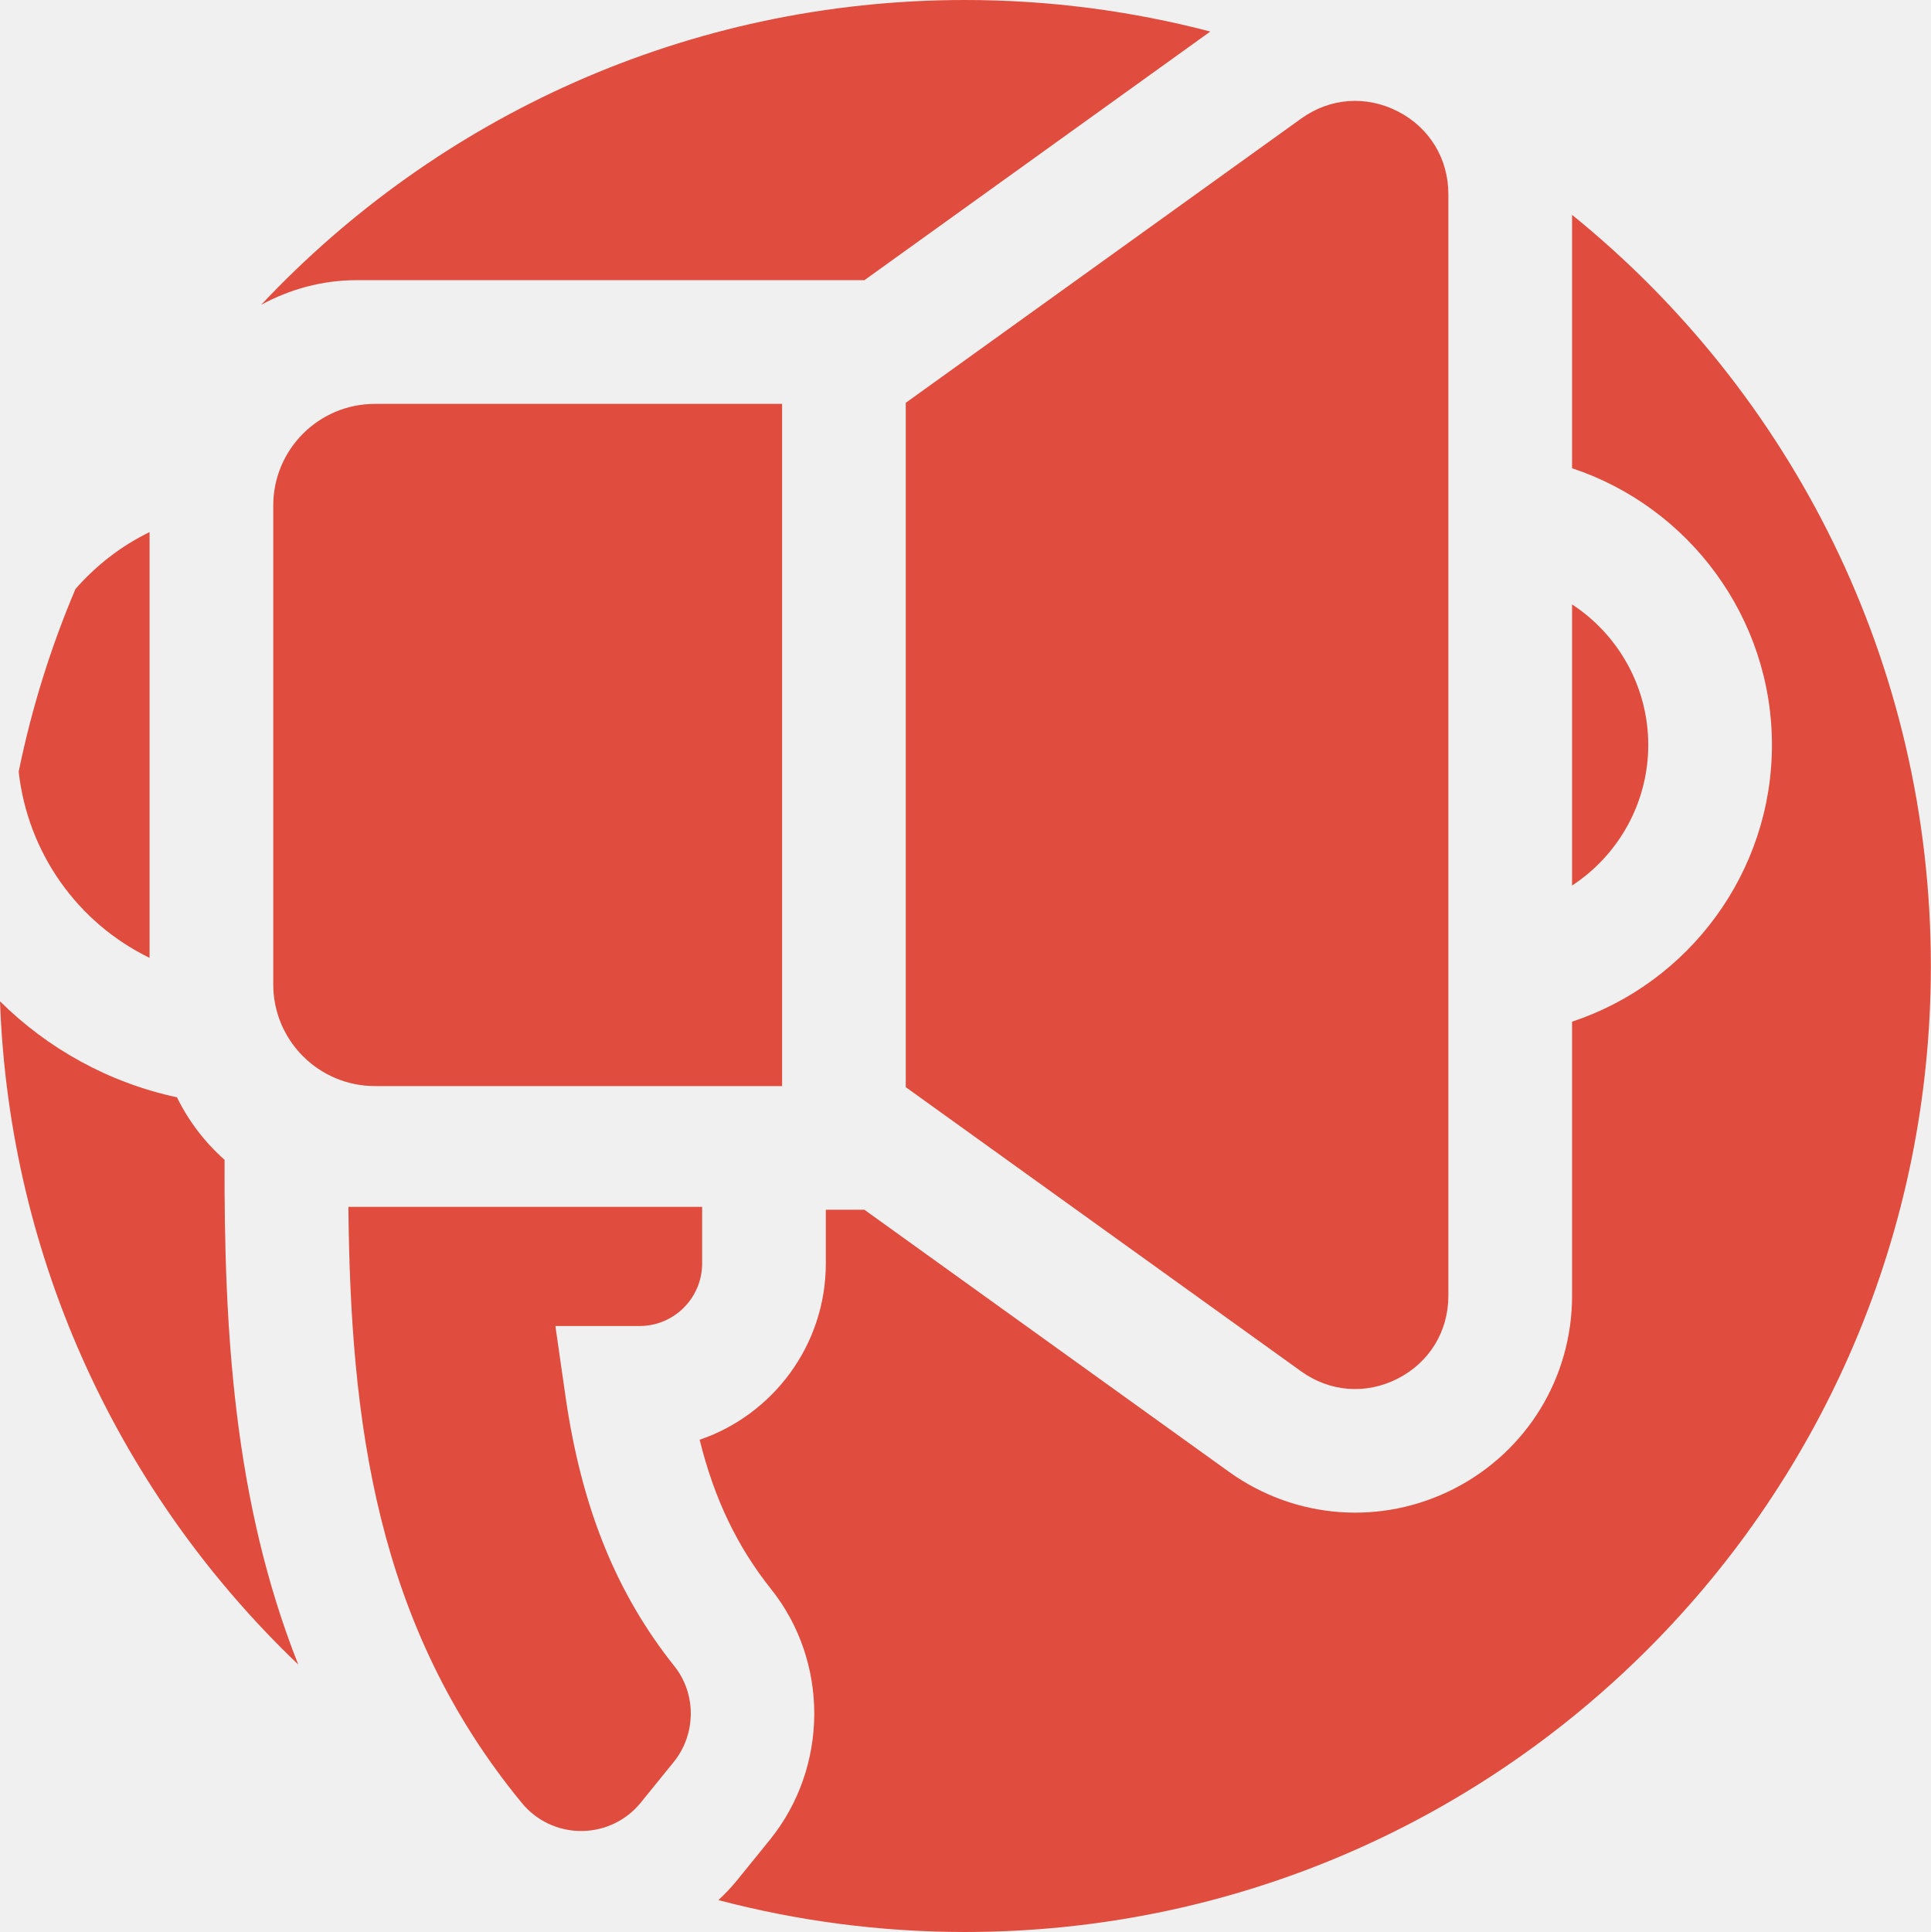
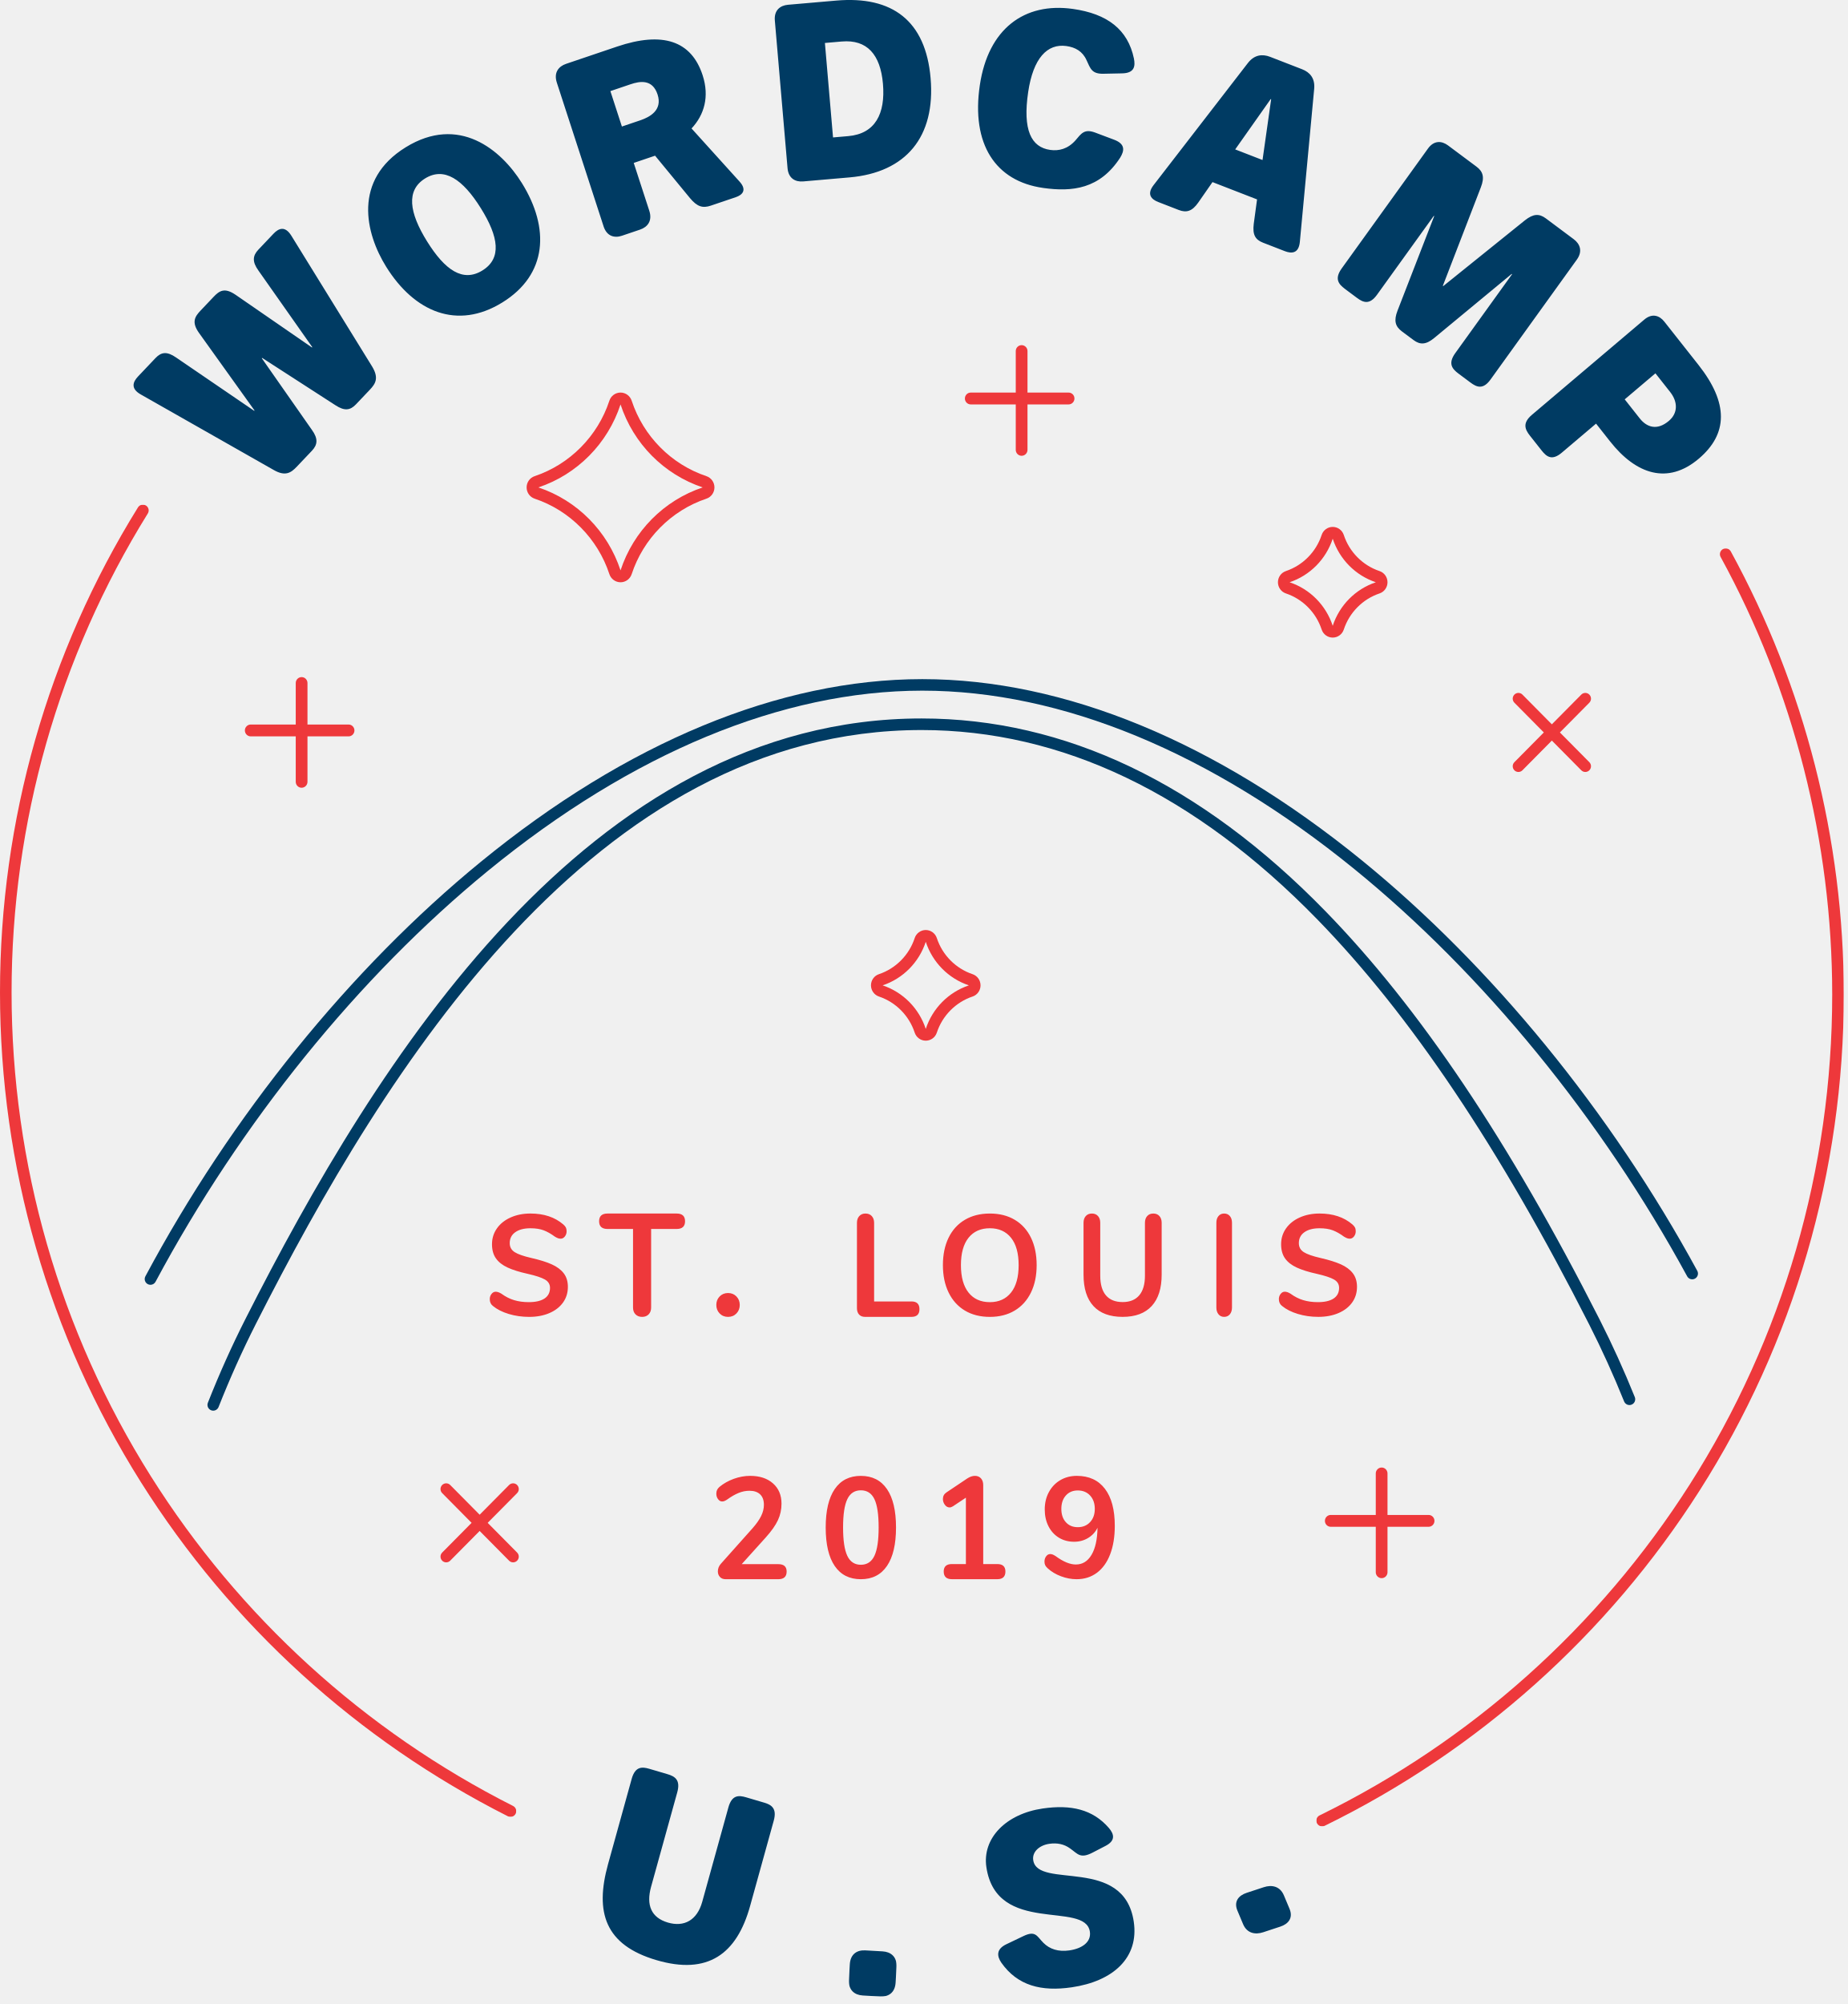
- <svg xmlns="http://www.w3.org/2000/svg" width="153.413" height="153.486" viewBox="0 0 40.59 40.61" version="1.1" id="svg8">
-   <defs id="defs2" />
-   <g id="layer1" transform="translate(-204.5786,-144.6466)">
-     <g id="g1211" transform="matrix(1.868059,0,0,1.868059,-201.7786,-171.8728)">
-       <g transform="matrix(0.3527778,0,0,-0.3527778,227.2568,172.59)" id="g112">
-         <path id="path114" style="fill:#e04c3d;fill-opacity:1;fill-rule:nonzero;stroke:none" d="M 0,0 11.033,7.93 C 8.534,8.584 5.912,8.936 3.208,8.936 -5.647,8.936 -13.624,5.195 -19.244,-0.786 -18.332,-0.29 -17.297,0 -16.196,0 Z" />
-       </g>
-       <g transform="matrix(0.3527778,0,0,-0.3527778,219.5205,181.7847)" id="g116">
-         <path id="path118" style="fill:#e04c3d;fill-opacity:1;fill-rule:nonzero;stroke:none" d="m 0,0 c -2.192,0.471 -4.127,1.56 -5.645,3.061 0.299,-8.314 3.891,-15.785 9.514,-21.154 -2.071,5.221 -2.368,10.739 -2.351,16.1 C 0.887,-1.435 0.369,-0.755 0,0" />
-       </g>
-       <g transform="matrix(0.3527778,0,0,-0.3527778,218.3784,176.0647)" id="g120">
-         <path id="path122" style="fill:#e04c3d;fill-opacity:1;fill-rule:nonzero;stroke:none" d="m 0,0 c -0.788,-1.857 -1.399,-3.806 -1.812,-5.828 0.292,-2.607 1.891,-4.827 4.175,-5.938 V 1.814 C 1.453,1.371 0.656,0.748 0,0" />
-       </g>
-       <g transform="matrix(0.3527778,0,0,-0.3527778,235.2202,179.4016)" id="g124">
-         <path id="path126" style="fill:#e04c3d;fill-opacity:1;fill-rule:nonzero;stroke:none" d="M 0,0 C 1.471,0.962 2.43,2.627 2.43,4.483 2.43,6.34 1.471,8.004 0,8.966 Z" />
-       </g>
-       <g transform="matrix(0.3527778,0,0,-0.3527778,235.2202,171.8553)" id="g128">
-         <path id="path130" style="fill:#e04c3d;fill-opacity:1;fill-rule:nonzero;stroke:none" d="m 0,0 v -8.082 c 3.733,-1.236 6.376,-4.766 6.376,-8.826 0,-4.06 -2.643,-7.59 -6.376,-8.826 v -8.742 c 0,-2.606 -1.44,-4.963 -3.759,-6.152 -2.318,-1.188 -5.073,-0.982 -7.188,0.538 l -11.627,8.357 h -1.231 v -1.712 c 0,-2.606 -1.686,-4.826 -4.025,-5.624 0.47,-1.895 1.201,-3.411 2.28,-4.765 1.851,-2.322 1.833,-5.686 -0.044,-8 l -1.047,-1.291 c -0.182,-0.226 -0.382,-0.431 -0.59,-0.627 2.511,-0.661 5.146,-1.017 7.865,-1.017 17.016,0 30.811,13.795 30.811,30.811 C 11.445,-14.28 6.979,-5.649 0,0" />
-       </g>
-       <g transform="matrix(0.3527778,0,0,-0.3527778,223.4029,189.7266)" id="g132">
-         <path id="path134" style="fill:#e04c3d;fill-opacity:1;fill-rule:nonzero;stroke:none" d="m 0,0 c 0.466,-0.565 1.153,-0.889 1.886,-0.889 h 0.01 c 0.739,0.003 1.431,0.334 1.896,0.908 L 4.839,1.31 C 5.558,2.196 5.568,3.481 4.863,4.366 3.003,6.699 1.9,9.431 1.39,12.964 l -0.324,2.254 h 2.687 c 1.1,0 1.994,0.895 1.994,1.996 v 1.804 H -5.537 C -5.472,12.209 -4.676,5.678 0,0" />
-       </g>
-       <g transform="matrix(0.3527778,0,0,-0.3527778,221.7483,181.6582)" id="g136">
-         <path id="path138" style="fill:#e04c3d;fill-opacity:1;fill-rule:nonzero;stroke:none" d="m 0,0 h 10.438 0.97 1.58 V 21.759 H 0 c -1.792,0 -3.244,-1.452 -3.244,-3.244 V 3.244 C -3.244,1.452 -1.791,0 0,0" />
-       </g>
-       <g transform="matrix(0.3527778,0,0,-0.3527778,233.259,184.9492)" id="g140">
-         <path id="path142" style="fill:#e04c3d;fill-opacity:1;fill-rule:nonzero;stroke:none" d="m 0,0 c 1.01,0.518 1.613,1.505 1.613,2.64 v 35.137 c 0,1.135 -0.603,2.122 -1.613,2.64 -1.01,0.518 -2.164,0.432 -3.085,-0.231 v 0 L -15.696,31.122 V 9.294 L -3.085,0.231 C -2.164,-0.432 -1.01,-0.518 0,0" />
-       </g>
+ <svg xmlns="http://www.w3.org/2000/svg" xmlns:xlink="http://www.w3.org/1999/xlink" width="166" height="180">
+   <defs>
+     <path id="a" d="M0 .33h46.383v117.865H0z" />
+     <path id="c" d="M.094.002h47.391v114.788H.094z" />
+     <path id="e" d="M.336.101h4.284v4.152H.336z" />
+   </defs>
+   <g fill="none" fill-rule="evenodd">
+     <g fill="#003B63">
+       <path d="M13.061 114.641a.517.517 0 0 0 .456.761.517.517 0 0 0 .457-.273c7.65-14.303 18.258-27.413 29.87-36.912 12.928-10.576 26.413-16.172 38.997-16.182h.035c12.499 0 25.924 5.547 38.824 16.042 11.553 9.399 22.165 22.384 29.882 36.562a.517.517 0 0 0 .701.207.517.517 0 0 0 .207-.701c-7.779-14.293-18.482-27.388-30.138-36.87C109.266 66.626 95.616 61 82.876 61H82.84c-12.825.011-26.536 5.687-39.651 16.416-11.716 9.584-22.415 22.804-30.128 37.225" />
+       <path d="M145.917 125.877a.517.517 0 0 0 .674.287c.265-.107.393-.41.286-.677-.959-2.379-2.023-4.726-3.165-6.975-8.126-16.005-16.178-27.995-24.616-36.655-11.201-11.496-23.413-17.324-36.296-17.324-29.94 0-49.002 30.768-60.735 53.912-1.228 2.422-2.368 4.963-3.389 7.55-.105.266.025.569.29.674a.515.515 0 0 0 .191.037.518.518 0 0 0 .481-.329c1.009-2.557 2.136-5.067 3.349-7.461 11.61-22.9 30.442-53.344 59.812-53.344 12.594 0 24.557 5.723 35.556 17.011 8.364 8.584 16.356 20.491 24.434 36.401 1.128 2.222 2.181 4.542 3.128 6.893" />
+     </g>
+     <g transform="translate(0 45)">
+       <mask id="b" fill="#fff">
+         <use xlink:href="#a" />
+       </mask>
+       <path fill="#EE383B" d="M46.098 117.213a82.311 82.311 0 0 1-32.554-29.631c-8.18-13-12.504-28.023-12.504-43.446 0-15.239 4.233-30.113 12.24-43.016a.518.518 0 0 0-.168-.714.521.521 0 0 0-.716.168C4.286 13.642-0 28.705-0 44.137c0 15.618 4.379 30.831 12.663 43.996a83.345 83.345 0 0 0 32.965 30.005.52.52 0 0 0 .698-.228.518.518 0 0 0-.229-.697" mask="url(#b)" />
+     </g>
+     <g transform="translate(118.1695 49.257)">
+       <mask id="d" fill="#fff">
+         <use xlink:href="#c" />
+       </mask>
+       <path fill="#EE383B" d="M37.331.272c-.138-.253-.455-.344-.706-.207a.519.519 0 0 0-.207.705c6.559 11.98 10.026 25.573 10.026 39.309 0 15.649-4.426 30.864-12.8 44.001-8.152 12.789-19.652 23.067-33.258 29.724a.519.519 0 0 0-.238.695.519.519 0 0 0 .467.291.525.525 0 0 0 .229-.053c13.777-6.741 25.423-17.149 33.678-30.099 8.48-13.304 12.963-28.712 12.963-44.559 0-13.91-3.511-27.675-10.154-39.808" mask="url(#d)" />
+     </g>
+     <g fill="#EE383B">
+       <path d="M83.174 92.417c-.607-1.848-2.043-3.299-3.874-3.911 1.83-.613 3.267-2.063 3.874-3.912.607 1.848 2.043 3.299 3.874 3.912-1.83.613-3.267 2.063-3.874 3.911m4.204-2.907c.429-.144.718-.548.718-1.005 0-.456-.289-.861-.718-1.005-1.509-.505-2.709-1.716-3.209-3.24-.142-.433-.543-.726-.995-.726-.452 0-.853.292-.995.725-.5 1.524-1.7 2.735-3.209 3.24-.429.143-.718.548-.718 1.005 0 .456.289.861.718 1.005 1.509.505 2.709 1.716 3.209 3.24.143.433.543.725.995.725.452 0 .853-.292.995-.725.5-1.524 1.7-2.735 3.209-3.24M55.751 36.326c1.156 3.522 3.893 6.286 7.382 7.454-3.489 1.167-6.226 3.931-7.382 7.453-1.156-3.522-3.893-6.285-7.382-7.453 3.489-1.168 6.226-3.931 7.382-7.454m-8.438 7.454c0 .459.292.867.724 1.012 3.156 1.057 5.666 3.59 6.712 6.777.144.436.547.731 1.002.731.455 0 .859-.295 1.002-.731 1.046-3.187 3.555-5.72 6.712-6.777.432-.145.724-.552.724-1.012 0-.46-.292-.868-.724-1.012-3.157-1.057-5.666-3.59-6.712-6.777-.144-.436-.547-.731-1.002-.731-.455 0-.859.294-1.002.731-1.046 3.187-3.556 5.72-6.712 6.777-.432.144-.724.552-.724 1.012M119.737 48.387c.607 1.848 2.043 3.299 3.874 3.912-1.831.613-3.267 2.063-3.874 3.911-.607-1.848-2.043-3.299-3.874-3.911 1.83-.613 3.267-2.063 3.874-3.912m-4.204 2.907c-.429.143-.718.548-.718 1.004 0 .456.289.861.718 1.005 1.509.505 2.709 1.716 3.209 3.24.142.433.543.725.995.725.452 0 .853-.292.995-.725.5-1.523 1.7-2.735 3.209-3.24.429-.144.718-.549.718-1.005 0-.456-.289-.861-.718-1.005-1.509-.505-2.709-1.716-3.209-3.24-.142-.433-.543-.726-.995-.726-.452 0-.853.292-.995.725-.5 1.524-1.7 2.735-3.209 3.24M87.217 36.325h4.043v4.082c0 .294.236.532.527.532.291 0 .527-.238.527-.532v-4.082h3.692c.291 0 .527-.238.527-.532 0-.294-.236-.532-.527-.532h-3.692v-3.727c0-.294-.236-.532-.527-.532-.291 0-.527.238-.527.532v3.727h-4.043c-.291 0-.527.238-.527.532 0 .294.236.532.527.532M27.098 60.818c-.291 0-.527.239-.527.532v3.727h-4.043c-.291 0-.527.238-.527.532 0 .294.236.532.527.532h4.043v4.082c0 .294.236.532.527.532.291 0 .527-.239.527-.532v-4.082h3.692c.291 0 .527-.238.527-.532 0-.294-.236-.532-.527-.532h-3.692v-3.727c0-.294-.236-.532-.527-.532M142.792 62.389a.506.506 0 0 0-.722 0l-2.645 2.67-2.644-2.67a.506.506 0 0 0-.722 0 .518.518 0 0 0 0 .729l2.645 2.671-2.645 2.67a.518.518 0 0 0 0 .729.506.506 0 0 0 .361.151.506.506 0 0 0 .361-.151l2.644-2.67 2.645 2.67a.506.506 0 0 0 .361.151.506.506 0 0 0 .361-.151.518.518 0 0 0 0-.729l-2.644-2.67 2.644-2.671a.518.518 0 0 0 0-.729M124.132 141.751c.291 0 .527-.238.527-.532v-4.082h3.692c.291 0 .527-.239.527-.532 0-.294-.236-.532-.527-.532h-3.692v-3.727c0-.294-.236-.532-.527-.532-.291 0-.527.238-.527.532v3.727h-4.043c-.291 0-.527.238-.527.532 0 .294.236.532.527.532h4.043v4.082c0 .294.236.532.527.532M46.461 133.383a.507.507 0 0 0-.722 0l-2.645 2.67-2.645-2.67a.507.507 0 0 0-.722 0 .518.518 0 0 0 0 .729l2.644 2.67-2.644 2.67a.518.518 0 0 0 0 .729.506.506 0 0 0 .361.151.506.506 0 0 0 .36-.151l2.645-2.67 2.645 2.67a.506.506 0 0 0 .361.151.506.506 0 0 0 .361-.151.518.518 0 0 0 0-.729l-2.645-2.67 2.645-2.67a.518.518 0 0 0 0-.729" />
+     </g>
+     <path fill="#003B63" d="M12.643 35.427l11.961 6.794c1.031.589 1.54.246 2.059-.301l1.359-1.432c.519-.547.57-1.083.003-1.872l-4.502-6.436.031-.032 6.58 4.248c.81.531 1.326.472 1.845-.075l1.252-1.319c.519-.547.82-1.058.202-2.081L26.176 21.171c-.569-.914-1.142-.665-1.601-.182l-1.359 1.432c-.519.547-.569 1.083-.003 1.872l4.842 6.884-.03.032-6.857-4.729c-1.002-.684-1.464-.358-1.983.189l-1.161 1.223c-.519.547-.836 1.042-.141 2.016l4.984 6.96-.03.032-7.015-4.788c-.811-.563-1.326-.503-1.846.044l-1.573 1.657c-.458.483-.694 1.086.241 1.614M38.192 16.028c1.716-1.06 3.386.067 5.012 2.679 1.603 2.573 1.891 4.503.137 5.587-1.755 1.084-3.363-.03-4.966-2.603-1.626-2.611-1.899-4.601-.183-5.662m6.939 11.139c4.055-2.505 4.279-6.675 1.752-10.733-1.873-3.005-5.662-6.153-10.434-3.205-4.773 2.948-3.624 7.728-1.752 10.733 2.528 4.057 6.378 5.71 10.434 3.205M56.672 7.563c.822-.278 1.953-.47 2.408.927.462 1.419-.719 2.034-1.562 2.319l-1.644.556-1.035-3.182 1.834-.621zm-2.447 12.763c.293.903.981 1.076 1.656.847l1.623-.549c.675-.228 1.125-.786.832-1.69l-1.399-4.3 1.918-.65 3.134 3.808c.652.782 1.144.926 1.881.676l2.235-.756c.59-.2 1.033-.636.339-1.404l-4.313-4.77c1.147-1.224 1.619-2.863.997-4.777-1.007-3.096-3.584-3.966-7.694-2.575l-4.574 1.548c-.675.228-1.125.786-.831 1.689l4.197 12.901zM75.631 3.728c2.267-.197 3.471 1.168 3.697 3.798.232 2.696-.7 4.491-3.121 4.701l-1.364.118-.73-8.486 1.519-.132zm-4.875 11.376c.08.928.707 1.252 1.411 1.191l4.16-.361c5.062-.439 7.737-3.632 7.282-8.914-.443-5.149-3.431-7.405-8.471-6.968l-4.336.376c-.705.061-1.266.488-1.187 1.416l1.141 13.259zM93.712 16.88c2.629.371 5.103.099 6.933-2.725.361-.593.499-1.216-.557-1.609l-1.702-.64c-.97-.359-1.242.091-1.765.705-.683.768-1.486.965-2.265.855-1.716-.242-2.486-1.793-1.98-5.203.451-3.041 1.718-4.37 3.434-4.128.802.113 1.454.472 1.812 1.276.346.736.453 1.239 1.526 1.213l1.643-.034c1.162-.013 1.214-.671 1.085-1.333-.545-2.605-2.383-4.017-5.48-4.455-4.367-.616-7.612 1.786-8.364 6.848-.787 5.3 1.403 8.625 5.681 9.229M114.164 8.9l.041.016-.774 5.457-2.456-.953L114.164 8.9zm-10.101 9.246l1.837.713c.702.272 1.215.117 1.769-.682l1.266-1.821 4.004 1.554-.297 2.197c-.12.968.13 1.419.832 1.691l1.961.761c.598.232 1.244.224 1.348-.822l1.288-13.751c.092-.955-.385-1.495-1.087-1.767l-2.869-1.113c-.702-.272-1.421-.197-2.008.566l-8.471 10.964c-.64.837-.171 1.279.427 1.511zM120.823 25.941l1.093.815c.564.421 1.13.65 1.802-.283l5.101-7.085.035.026-3.294 8.488c-.349.898-.207 1.417.391 1.863l1.04.775c.599.447 1.128.428 1.864-.181l6.959-5.754.036.026-5.101 7.085c-.671.933-.286 1.413.278 1.834l1.093.815c.564.42 1.13.65 1.801-.283l7.748-10.762c.542-.753.286-1.413-.278-1.834l-2.502-1.867c-.599-.447-1.128-.428-1.881.168l-7.342 5.91-.035-.026 3.413-8.841c.348-.898.207-1.417-.392-1.863l-2.555-1.905c-.564-.421-1.259-.471-1.802.282l-7.748 10.762c-.672.933-.286 1.413.278 1.834M148.73 33.532l1.321 1.674c.702.889.712 1.899-.112 2.597-1.06.898-1.987.578-2.62-.225l-1.348-1.708 2.76-2.338zm-11.277 5.598l1.06 1.342c.44.558.929.929 1.804.188l3.079-2.609 1.266 1.604c2.339 2.964 5.183 3.9 7.959 1.548 2.642-2.238 2.678-5.003-.019-8.421l-3.068-3.888c-.44-.558-1.098-.786-1.804-.188l-10.096 8.554c-.875.741-.621 1.311-.181 1.87zM68.635 161.908l-1.608-.474c-.669-.197-1.274-.212-1.585.907l-2.351 8.481c-.46 1.658-1.63 2.291-3.091 1.861-1.483-.437-1.964-1.556-1.504-3.214l2.351-8.481c.31-1.119-.212-1.436-.881-1.633l-1.629-.48c-.669-.197-1.274-.212-1.585.907l-2.124 7.663c-1.199 4.327-.271 7.254 4.345 8.613 4.616 1.359 7.218-.53 8.418-4.856l2.124-7.663c.31-1.119-.212-1.436-.88-1.633M92.829 167.084c-.114-.759.564-1.345 1.445-1.473.706-.103 1.333.027 1.865.415.705.495.909.953 2.038.368l1.129-.585c.984-.498.757-1.107.32-1.619-1.446-1.673-3.406-2.119-5.941-1.75-3.307.482-5.455 2.677-5.063 5.279.923 6.135 8.875 2.984 9.296 5.781.14.932-.695 1.519-1.841 1.686-.992.144-1.775-.118-2.333-.68-.583-.58-.69-1.14-1.803-.602l-1.534.733c-.924.445-.83 1.073-.452 1.639 1.464 2.091 3.616 2.62 6.328 2.225 3.726-.542 6.067-2.655 5.577-5.907-.891-5.918-8.632-2.865-9.03-5.51M115.35 170.242c-.349-.83-1.093-.968-1.807-.733l-1.54.507c-.715.235-1.176.77-.827 1.601l.507 1.206c.348.831 1.092.968 1.806.733l1.54-.507c.714-.235 1.175-.77.827-1.601l-.506-1.206z" />
+     <g transform="translate(75.9302 175.0772)">
+       <mask id="f" fill="#fff">
+         <use xlink:href="#e" />
+       </mask>
+       <path fill="#003B63" d="M3.37.196L1.821.105C1.103.062.474.411.42 1.363l-.08 1.381c-.055.951.528 1.372 1.247 1.414l1.548.092c.718.042 1.346-.307 1.401-1.258l.081-1.381C4.671.659 4.088.239 3.37.196" mask="url(#f)" />
+     </g>
+     <g fill="#EE383B">
+       <path d="M69.927 140.493h-3.29l2.156-2.392c.515-.572.881-1.09 1.097-1.554.216-.464.324-.96.324-1.489 0-.762-.255-1.369-.766-1.82-.511-.451-1.194-.676-2.05-.676-.49 0-.98.089-1.47.266-.49.178-.918.419-1.284.722-.1.087-.172.178-.218.273-.045.096-.069.208-.069.338 0 .191.052.355.156.494.104.139.226.208.368.208.083 0 .166-.019.249-.059a1.504 1.504 0 0 0 .249-.149c.324-.234.646-.418.966-.552.32-.134.65-.202.991-.202.415 0 .735.109.959.325.225.217.337.529.337.936 0 .329-.081.661-.243.995-.162.334-.417.7-.766 1.099l-2.841 3.185c-.191.208-.287.442-.287.702 0 .2.062.366.187.501.124.134.294.201.51.201h4.736c.498 0 .747-.23.747-.689 0-.442-.249-.663-.747-.663M78.56 139.746c-.254.535-.66.802-1.217.802-.557 0-.963-.267-1.217-.802-.254-.535-.381-1.384-.381-2.548s.127-2.011.381-2.542c.254-.531.66-.796 1.217-.796.557 0 .963.263 1.217.79.254.526.381 1.375.381 2.548 0 1.164-.127 2.013-.381 2.548m-1.217-7.183c-1.024 0-1.807.396-2.348 1.188-.541.791-.811 1.941-.811 3.447 0 1.515.27 2.668.811 3.46.541.791 1.323 1.188 2.348 1.188 1.024 0 1.807-.398 2.348-1.194.541-.796.811-1.947.811-3.453 0-1.506-.27-2.656-.811-3.447-.541-.792-1.323-1.188-2.348-1.188M90.33 141.152c0-.445-.242-.667-.725-.667h-1.268v-7.086c0-.261-.069-.466-.205-.615-.137-.148-.318-.222-.543-.222-.217 0-.447.078-.688.235l-1.872 1.255c-.21.14-.314.336-.314.588 0 .192.058.366.175.523.117.157.26.235.429.235.089 0 .189-.035.302-.105l1.159-.771v5.962h-1.256c-.491 0-.737.222-.737.667 0 .462.246.693.737.693h4.082c.483 0 .725-.231.725-.693M97.939 136.716c-.281.304-.65.456-1.106.456-.448 0-.806-.149-1.075-.449-.269-.3-.403-.698-.403-1.194 0-.496.134-.897.403-1.2.269-.304.627-.456 1.075-.456.456 0 .825.152 1.106.456.281.304.422.704.422 1.2 0 .488-.141.884-.422 1.188m-1.277 3.807c-.529 0-1.133-.248-1.808-.745-.106-.069-.196-.118-.269-.148a.609.609 0 0 0-.232-.045c-.139 0-.259.066-.36.199-.102.133-.153.293-.153.481 0 .128.022.237.067.327.044.09.12.182.226.276.326.3.723.537 1.192.713.469.175.935.263 1.399.263.7 0 1.309-.193 1.827-.578.517-.385.914-.939 1.191-1.663.277-.723.415-1.577.415-2.561 0-1.438-.295-2.544-.886-3.319-.591-.775-1.432-1.162-2.523-1.162-.554 0-1.049.128-1.485.385-.436.256-.778.614-1.026 1.072-.249.458-.373.978-.373 1.56 0 .565.112 1.068.336 1.509.224.441.536.783.935 1.027.399.244.855.366 1.369.366.464 0 .884-.113 1.259-.34.374-.227.655-.533.843-.918-.017 1.044-.196 1.855-.538 2.433-.342.578-.811.867-1.405.867M49.572 113.564c-.468-.21-1.077-.4-1.828-.571-.708-.163-1.21-.338-1.505-.526-.295-.188-.443-.458-.443-.809 0-.419.167-.746.5-.982.333-.235.786-.353 1.36-.353.472 0 .87.062 1.195.186.324.124.659.314 1.006.571.118.069.213.116.285.141a.696.696 0 0 0 .234.038c.143 0 .268-.066.373-.199.105-.133.158-.289.158-.469 0-.137-.024-.25-.07-.34-.046-.09-.125-.182-.234-.276-.759-.651-1.741-.976-2.947-.976-.658 0-1.25.118-1.777.353-.527.236-.939.563-1.233.982-.295.419-.443.894-.443 1.425 0 .514.118.937.354 1.271.236.334.586.608 1.05.822.463.214 1.067.402 1.809.565.716.163 1.229.331 1.537.507.307.176.462.426.462.751 0 .42-.165.738-.493.957-.329.218-.801.327-1.417.327-.481 0-.919-.06-1.315-.179-.397-.12-.776-.312-1.138-.578-.194-.12-.367-.179-.519-.179-.144 0-.268.066-.373.199-.105.133-.158.289-.158.469 0 .265.097.471.291.616.363.3.833.537 1.41.713.578.175 1.191.263 1.84.263.683 0 1.288-.113 1.815-.34.527-.226.936-.543 1.227-.95.291-.406.436-.875.436-1.406 0-.487-.124-.894-.373-1.22-.249-.325-.607-.592-1.075-.802M57.096 118.054c.147.152.346.229.598.229.244 0 .439-.076.586-.229.147-.152.22-.355.22-.608v-7.06h2.292c.504 0 .756-.231.756-.693 0-.462-.252-.693-.756-.693h-6.21c-.503 0-.756.231-.756.693 0 .462.252.693.756.693h2.292v7.06c0 .253.073.456.22.608M64.656 116.447c-.2.205-.299.459-.299.764s.1.559.299.765c.199.204.451.307.754.307.304 0 .555-.102.754-.307.199-.205.299-.46.299-.765 0-.305-.1-.559-.299-.764-.199-.205-.45-.307-.754-.307-.303 0-.554.102-.754.307M81.891 116.897h-3.357v-7.06c0-.253-.07-.456-.209-.608-.139-.152-.329-.229-.568-.229-.231 0-.416.076-.556.229-.139.152-.209.355-.209.608v7.661c0 .244.064.436.191.575.128.14.307.209.538.209h4.17c.478 0 .717-.231.717-.693 0-.462-.239-.693-.717-.693M90.834 116.1c-.457.574-1.091.86-1.902.86-.82 0-1.459-.287-1.914-.86-.456-.573-.684-1.395-.684-2.465 0-1.07.228-1.889.684-2.459.456-.569 1.094-.854 1.915-.854.811 0 1.445.285 1.902.854.456.569.684 1.389.684 2.459s-.228 1.892-.684 2.465m.339-6.535c-.632-.377-1.379-.565-2.241-.565-.862 0-1.611.188-2.247.565-.636.377-1.124.914-1.463 1.611-.339.698-.508 1.517-.508 2.459 0 .942.172 1.763.515 2.465.343.702.831 1.241 1.462 1.618.632.377 1.379.565 2.241.565.853 0 1.596-.188 2.228-.565.631-.377 1.119-.916 1.462-1.618.343-.702.514-1.523.514-2.465 0-.942-.169-1.761-.508-2.459-.339-.698-.824-1.235-1.456-1.611M103.618 109c-.23 0-.413.075-.548.226-.135.15-.203.35-.203.6v4.751c0 .775-.171 1.364-.512 1.768-.342.405-.839.607-1.49.607-.66 0-1.16-.2-1.502-.6-.342-.4-.512-.992-.512-1.775v-4.751c0-.25-.068-.45-.203-.6-.135-.151-.318-.226-.548-.226s-.413.075-.548.226c-.135.15-.203.35-.203.6v4.661c0 1.239.298 2.182.894 2.827.596.645 1.469.968 2.622.968 1.144 0 2.014-.325 2.61-.975.596-.65.894-1.59.894-2.821v-4.66c0-.25-.068-.45-.203-.6-.135-.151-.318-.226-.548-.226M110.687 117.44v-7.61c0-.251-.064-.452-.19-.603-.127-.151-.299-.227-.517-.227-.21 0-.379.076-.506.227-.127.151-.191.352-.191.603v7.61c0 .251.064.454.191.609.127.156.295.233.506.233.217 0 .39-.078.517-.233.127-.156.19-.359.19-.609M120.255 117.942c.527-.227.936-.543 1.227-.95.291-.407.436-.875.436-1.406 0-.488-.124-.894-.373-1.22-.249-.325-.607-.593-1.075-.802-.468-.21-1.077-.4-1.828-.571-.708-.163-1.21-.338-1.505-.526-.295-.188-.443-.458-.443-.809 0-.419.167-.747.5-.982.333-.235.786-.353 1.36-.353.472 0 .871.062 1.196.186.324.124.659.315 1.005.571.118.068.213.116.285.141a.689.689 0 0 0 .234.038c.143 0 .268-.066.373-.199.105-.133.158-.289.158-.469 0-.137-.023-.25-.07-.34-.046-.09-.125-.182-.234-.276-.759-.651-1.741-.976-2.947-.976-.658 0-1.25.118-1.777.353-.527.235-.938.563-1.234.982-.295.419-.443.894-.443 1.425 0 .513.118.937.354 1.271.236.334.586.608 1.05.822.464.214 1.067.402 1.809.565.716.163 1.229.332 1.537.507.307.175.461.426.461.751 0 .419-.164.738-.493.957-.329.218-.801.327-1.416.327-.481 0-.919-.06-1.316-.18-.396-.12-.776-.312-1.138-.578-.194-.12-.367-.18-.518-.18-.144 0-.268.066-.373.199-.105.133-.158.289-.158.469 0 .265.097.471.291.616.362.3.833.537 1.411.713.577.175 1.19.263 1.84.263.683 0 1.288-.113 1.815-.34" />
    </g>
  </g>
</svg>
